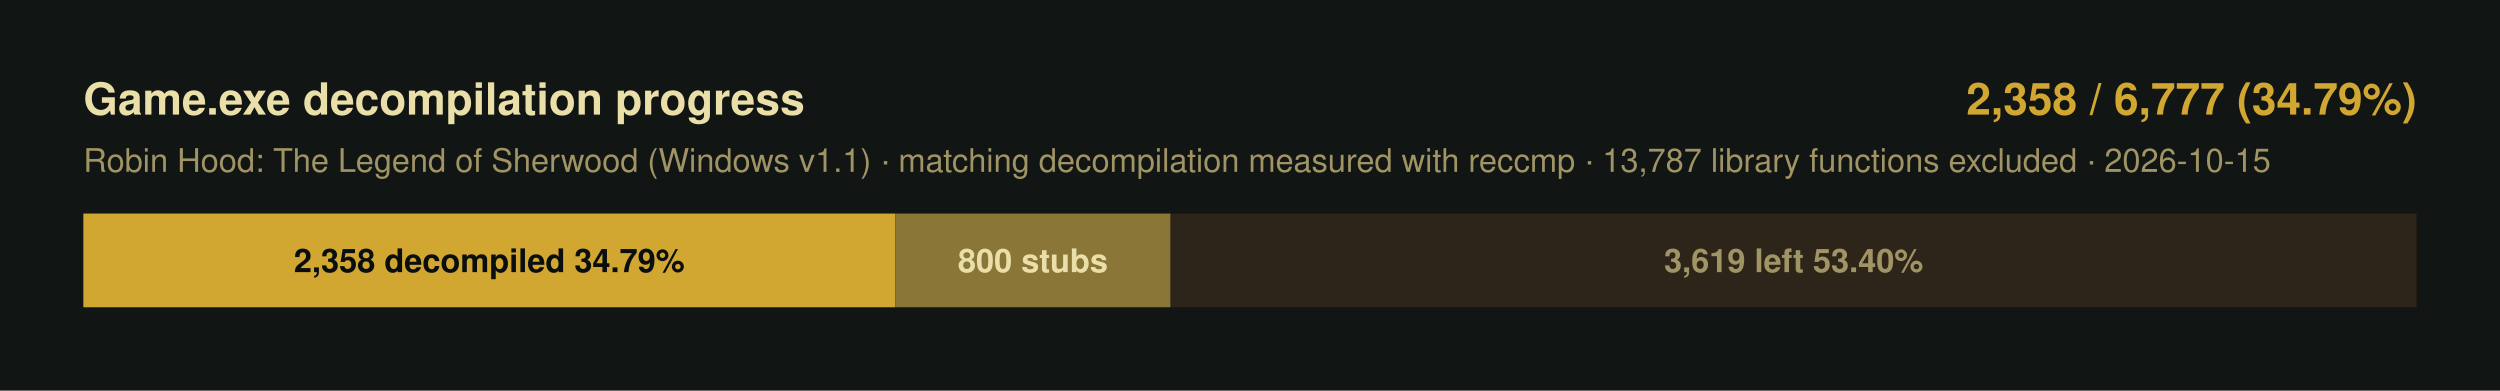
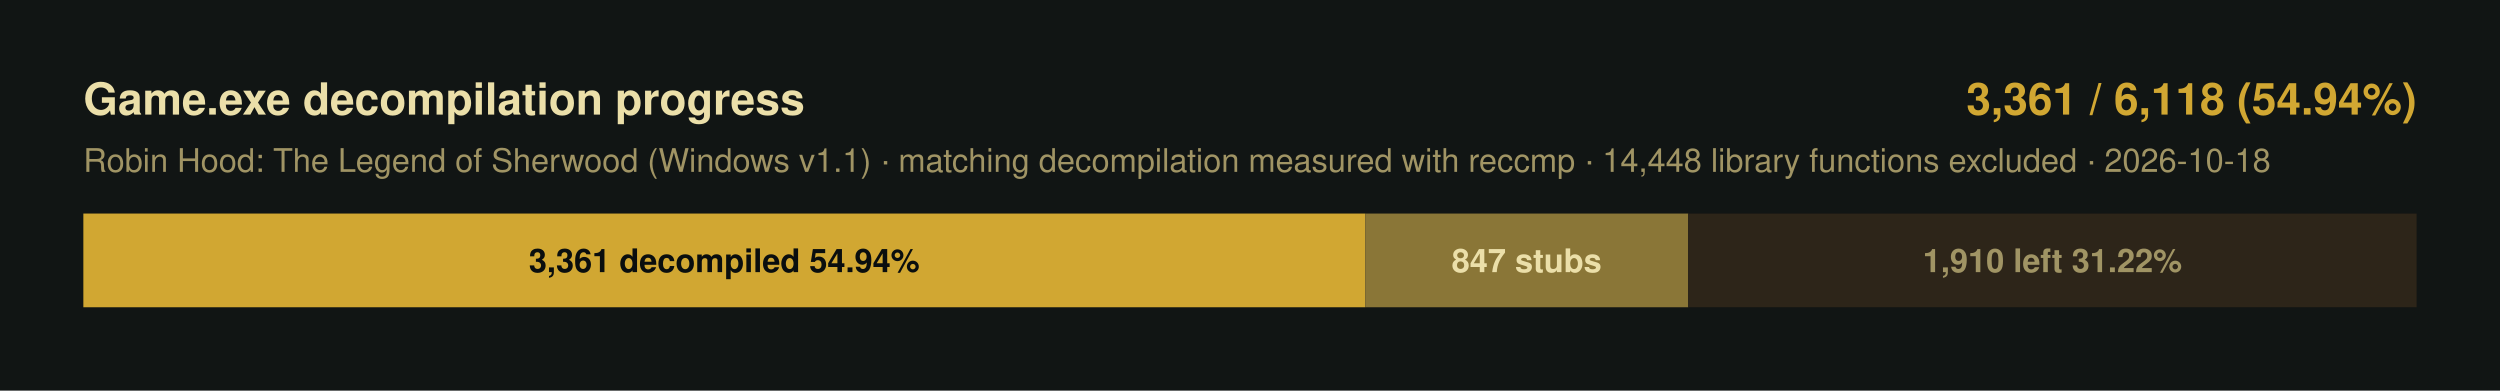
- <svg xmlns="http://www.w3.org/2000/svg" width="960" height="150" viewBox="0 0 960 150" role="img" aria-label="Matching progress: 2358 of 6777 game functions decompiled">
+ <svg xmlns="http://www.w3.org/2000/svg" width="960" height="150" viewBox="0 0 960 150" role="img" aria-label="Matching progress: 3361 of 6118 game functions decompiled">
  <defs>
    <clipPath id="bar-clip">
      <rect x="32" y="82" width="896" height="36" />
    </clipPath>
  </defs>
  <rect width="960" height="150" fill="#111514" />
  <text x="32" y="44" font-family="Helvetica, Arial, sans-serif" font-size="17" fill="#EBDFA9" font-weight="600">Game.exe decompilation progress</text>
-   <text x="928" y="44" font-family="Helvetica, Arial, sans-serif" font-size="17" fill="#D1A732" font-weight="600" text-anchor="end">2,358 / 6,777  (34.79%)</text>
-   <text x="32" y="66" font-family="Helvetica, Arial, sans-serif" font-size="12.5" fill="#A09464">Robin Hood: The Legend of Sherwood (Windows v1.1) · matching decompilation measured with reccmp · 13,787 library functions excluded · 2026-10-15</text>
+   <text x="928" y="44" font-family="Helvetica, Arial, sans-serif" font-size="17" fill="#D1A732" font-weight="600" text-anchor="end">3,361 / 6,118  (54.94%)</text>
+   <text x="32" y="66" font-family="Helvetica, Arial, sans-serif" font-size="12.5" fill="#A09464">Robin Hood: The Legend of Sherwood (Windows v1.1) · matching decompilation measured with reccmp · 14,448 library functions excluded · 2026-10-18</text>
  <rect x="32" y="82" width="896" height="36" fill="#0A0E0E" />
  <g clip-path="url(#bar-clip)">
-     <rect x="32.00" y="82" width="311.75" height="36" fill="#D1A732" />
-     <rect x="343.75" y="82" width="105.77" height="36" fill="#8A7637" />
-     <rect x="449.52" y="82" width="478.48" height="36" fill="#2D2519" />
+     <rect x="32.00" y="82" width="492.23" height="36" fill="#D1A732" />
+     <rect x="524.23" y="82" width="124.05" height="36" fill="#8A7637" />
+     <rect x="648.27" y="82" width="279.73" height="36" fill="#2D2519" />
  </g>
-   <text x="187.88" y="104.5" font-family="Helvetica, Arial, sans-serif" font-size="12.5" fill="#0A0E0E" font-weight="600" text-anchor="middle">2,358 decompiled  34.79%</text>
-   <text x="396.64" y="104.5" font-family="Helvetica, Arial, sans-serif" font-size="12.5" fill="#EBDFA9" font-weight="600" text-anchor="middle">800 stubs</text>
-   <text x="688.76" y="104.5" font-family="Helvetica, Arial, sans-serif" font-size="12.5" fill="#A09464" font-weight="600" text-anchor="middle">3,619 left  53.40%</text>
+   <text x="278.11" y="104.5" font-family="Helvetica, Arial, sans-serif" font-size="12.5" fill="#0A0E0E" font-weight="600" text-anchor="middle">3,361 decompiled  54.94%</text>
+   <text x="586.25" y="104.5" font-family="Helvetica, Arial, sans-serif" font-size="12.5" fill="#EBDFA9" font-weight="600" text-anchor="middle">847 stubs</text>
+   <text x="788.14" y="104.5" font-family="Helvetica, Arial, sans-serif" font-size="12.5" fill="#A09464" font-weight="600" text-anchor="middle">1,910 left  31.22%</text>
</svg>
